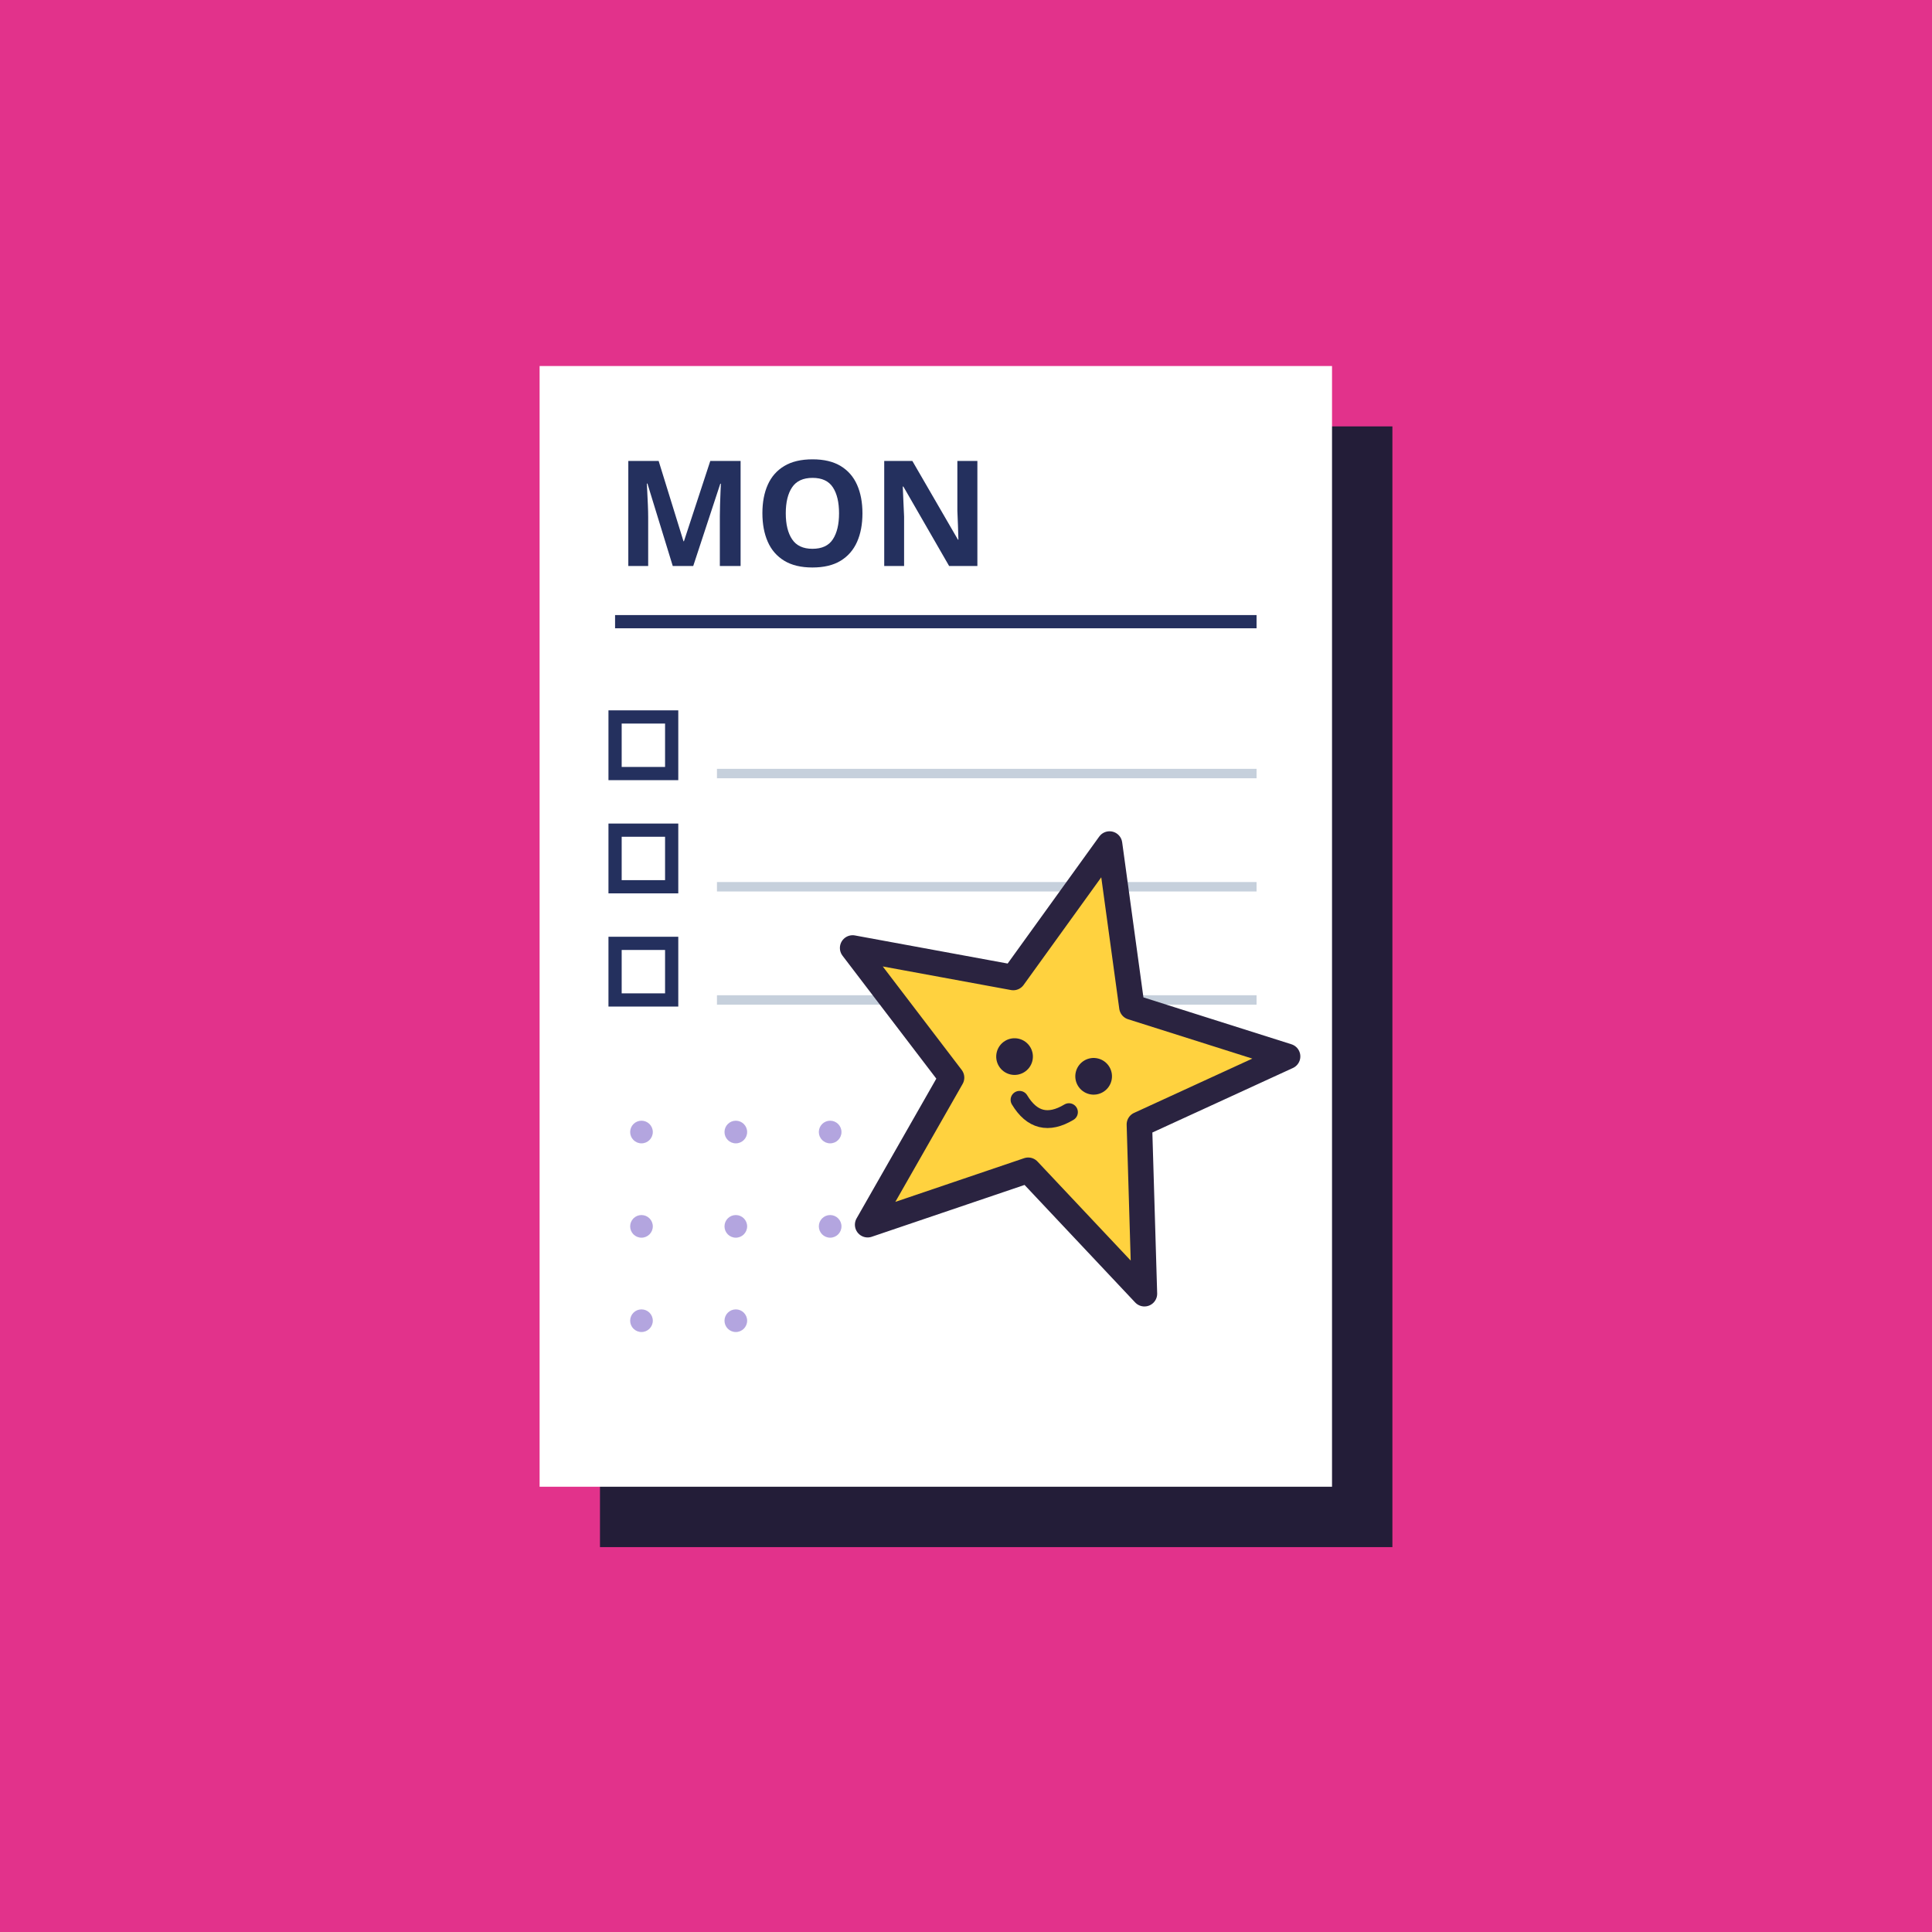
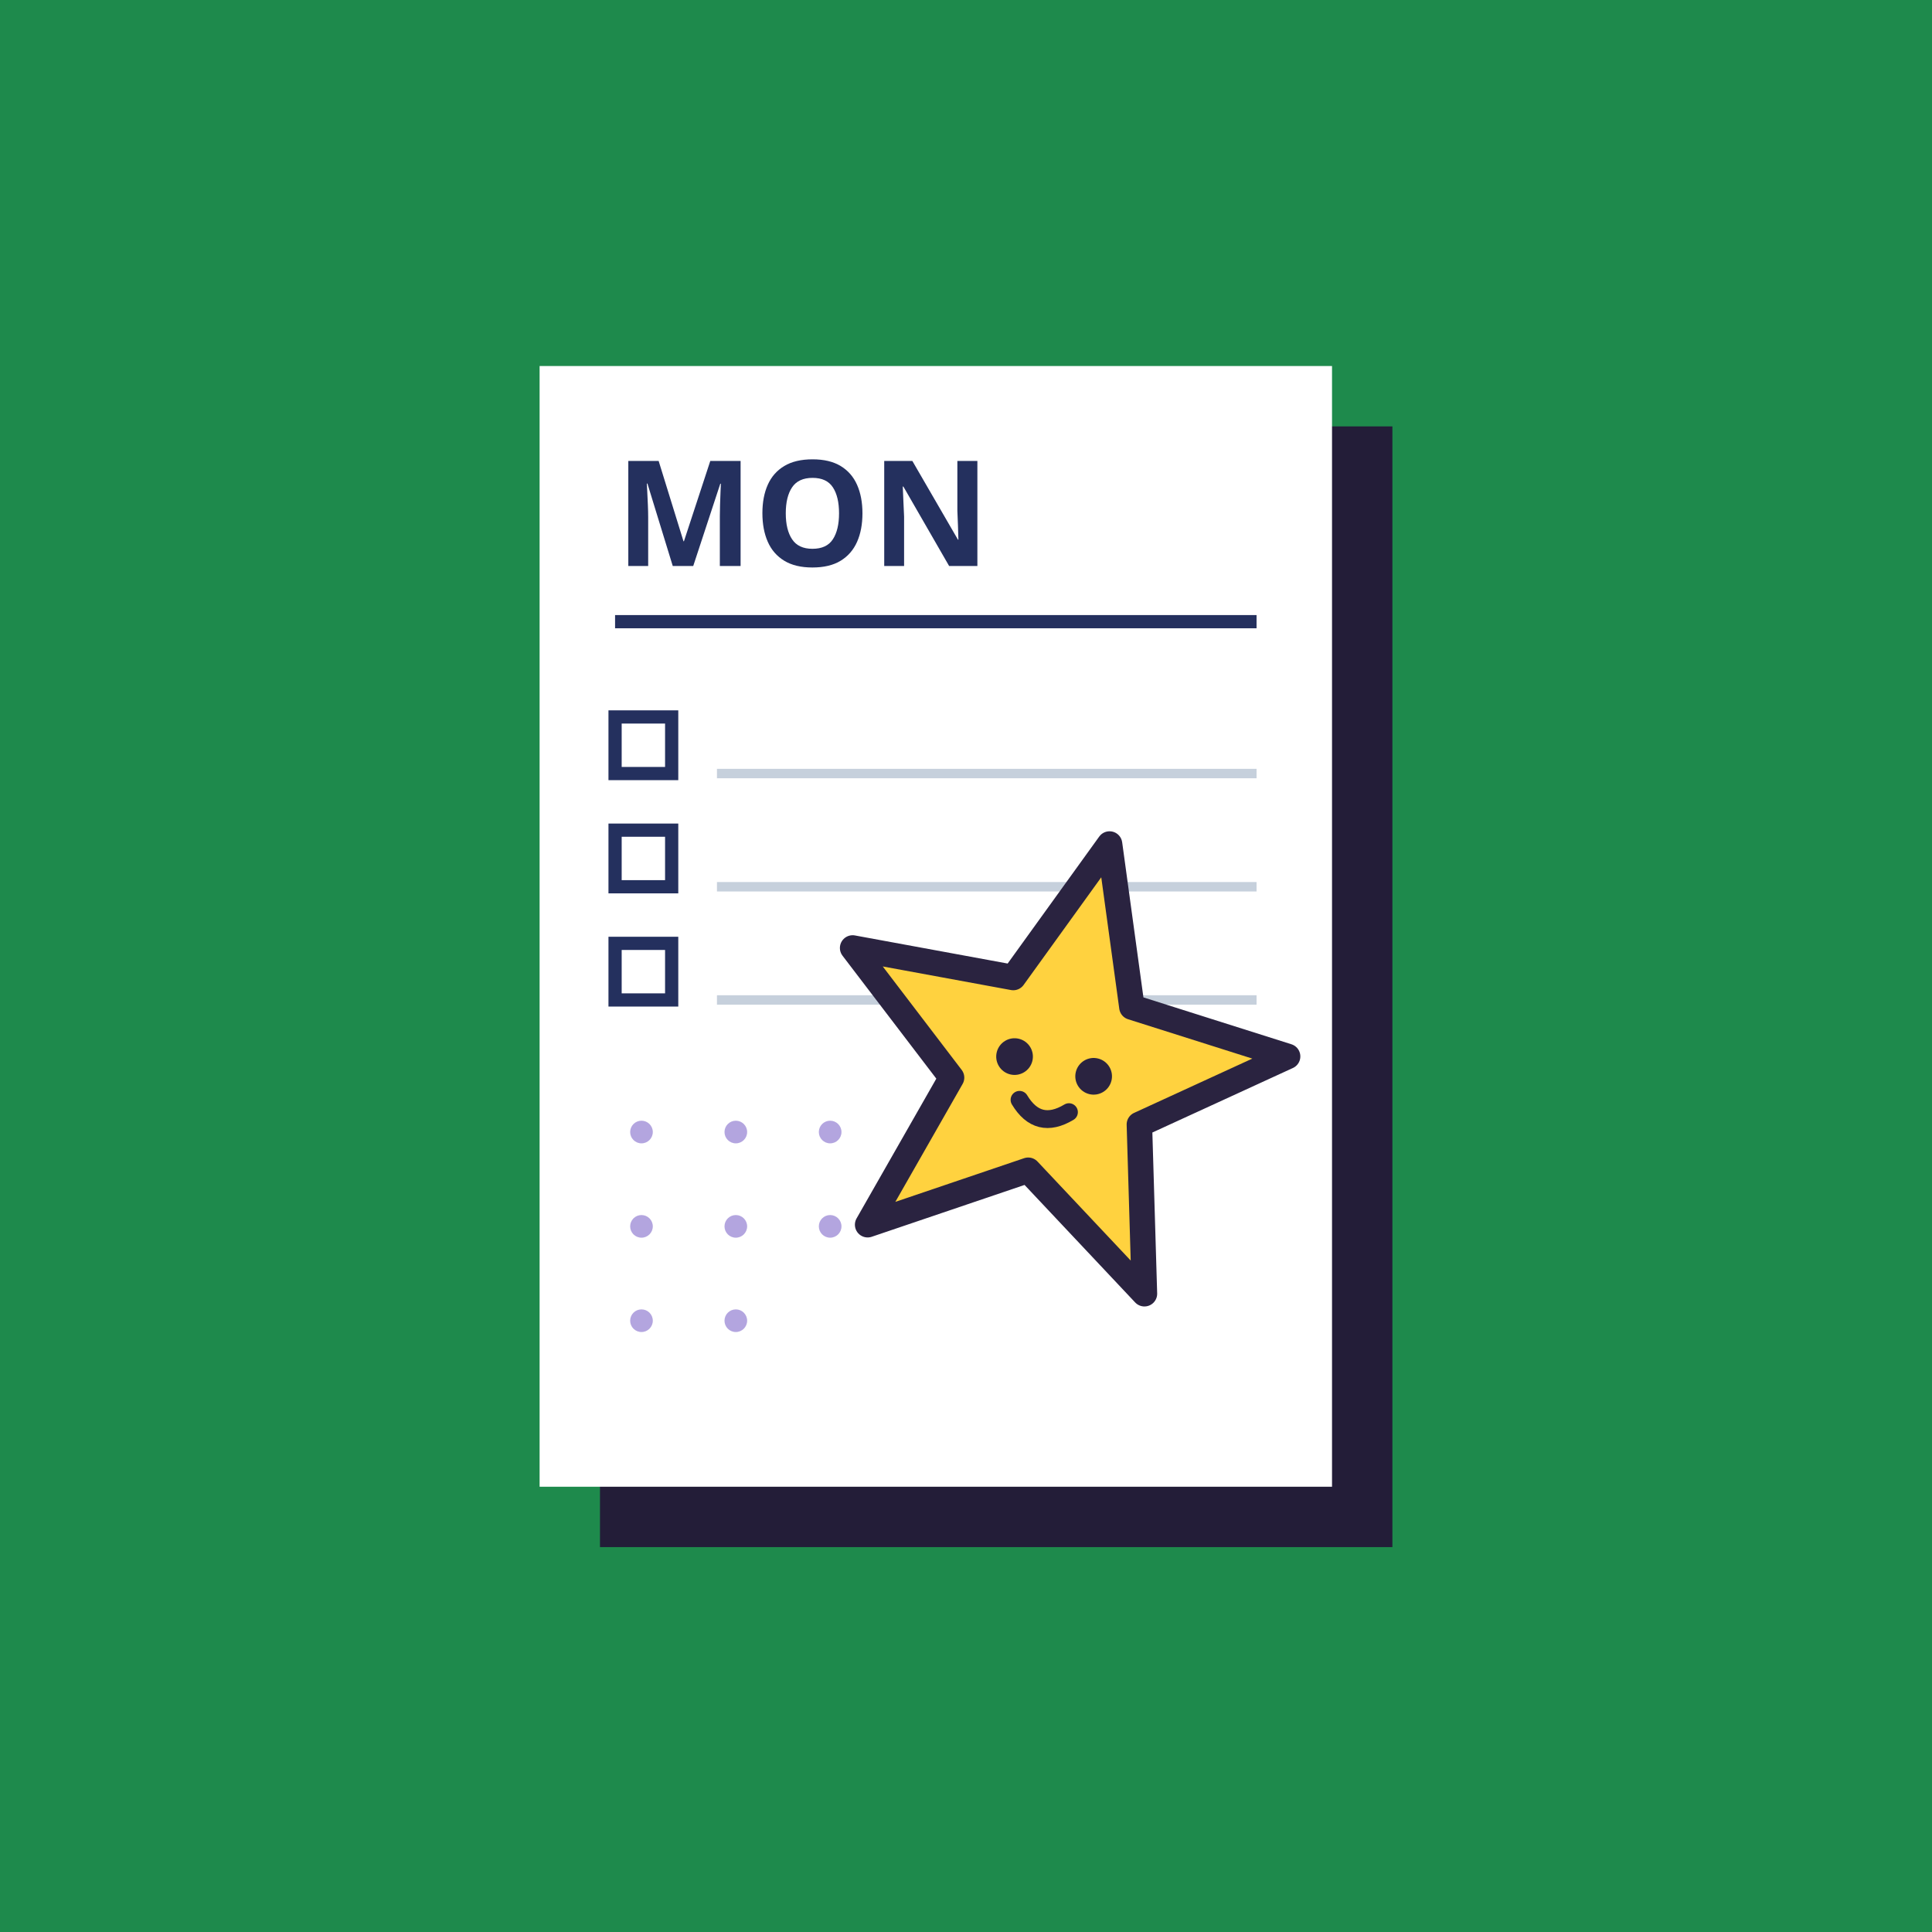
<svg xmlns="http://www.w3.org/2000/svg" viewBox="0 0 1024 1024">
-   <rect width="1024" height="1024" fill="#e2328b" />
+   <rect width="1024" height="1024" fill="#1e8a4c" />
  <rect x="318" y="226" width="420" height="594" fill="#231d38" />
  <rect x="286" y="194" width="420" height="594" fill="#ffffff" />
  <text x="326" y="300" font-family="Archivo, sans-serif" font-weight="600" font-size="78" fill="#24305e">MON</text>
  <rect x="326" y="326" width="340" height="7" fill="#24305e" />
  <g fill="none" stroke="#24305e" stroke-width="7">
    <rect x="326" y="380" width="30" height="30" />
    <rect x="326" y="440" width="30" height="30" />
    <rect x="326" y="500" width="30" height="30" />
  </g>
  <g stroke="#c6d0dc" stroke-width="5">
    <path d="M380 410H666M380 470H666M380 530H666" />
  </g>
  <g fill="#b3a5df">
    <circle cx="340" cy="600" r="6" />
    <circle cx="390" cy="600" r="6" />
    <circle cx="440" cy="600" r="6" />
    <circle cx="490" cy="600" r="6" />
    <circle cx="340" cy="650" r="6" />
    <circle cx="390" cy="650" r="6" />
    <circle cx="440" cy="650" r="6" />
    <circle cx="340" cy="700" r="6" />
    <circle cx="390" cy="700" r="6" />
  </g>
  <g transform="translate(560 560) rotate(14) scale(2.7) translate(-50 -50)">
    <path d="M50 7L62 37L94 39L69 59L78 91L50 73L22 91L31 59L6 39L38 37Z" fill="#ffd23f" stroke="#2a2340" stroke-width="5" stroke-linejoin="round" />
    <circle cx="42" cy="52" r="3.6" fill="#2a2340" />
    <circle cx="58" cy="52" r="3.6" fill="#2a2340" />
    <path d="M45 60Q50 65 55 60" fill="none" stroke="#2a2340" stroke-width="3.5" stroke-linecap="round" />
  </g>
</svg>
